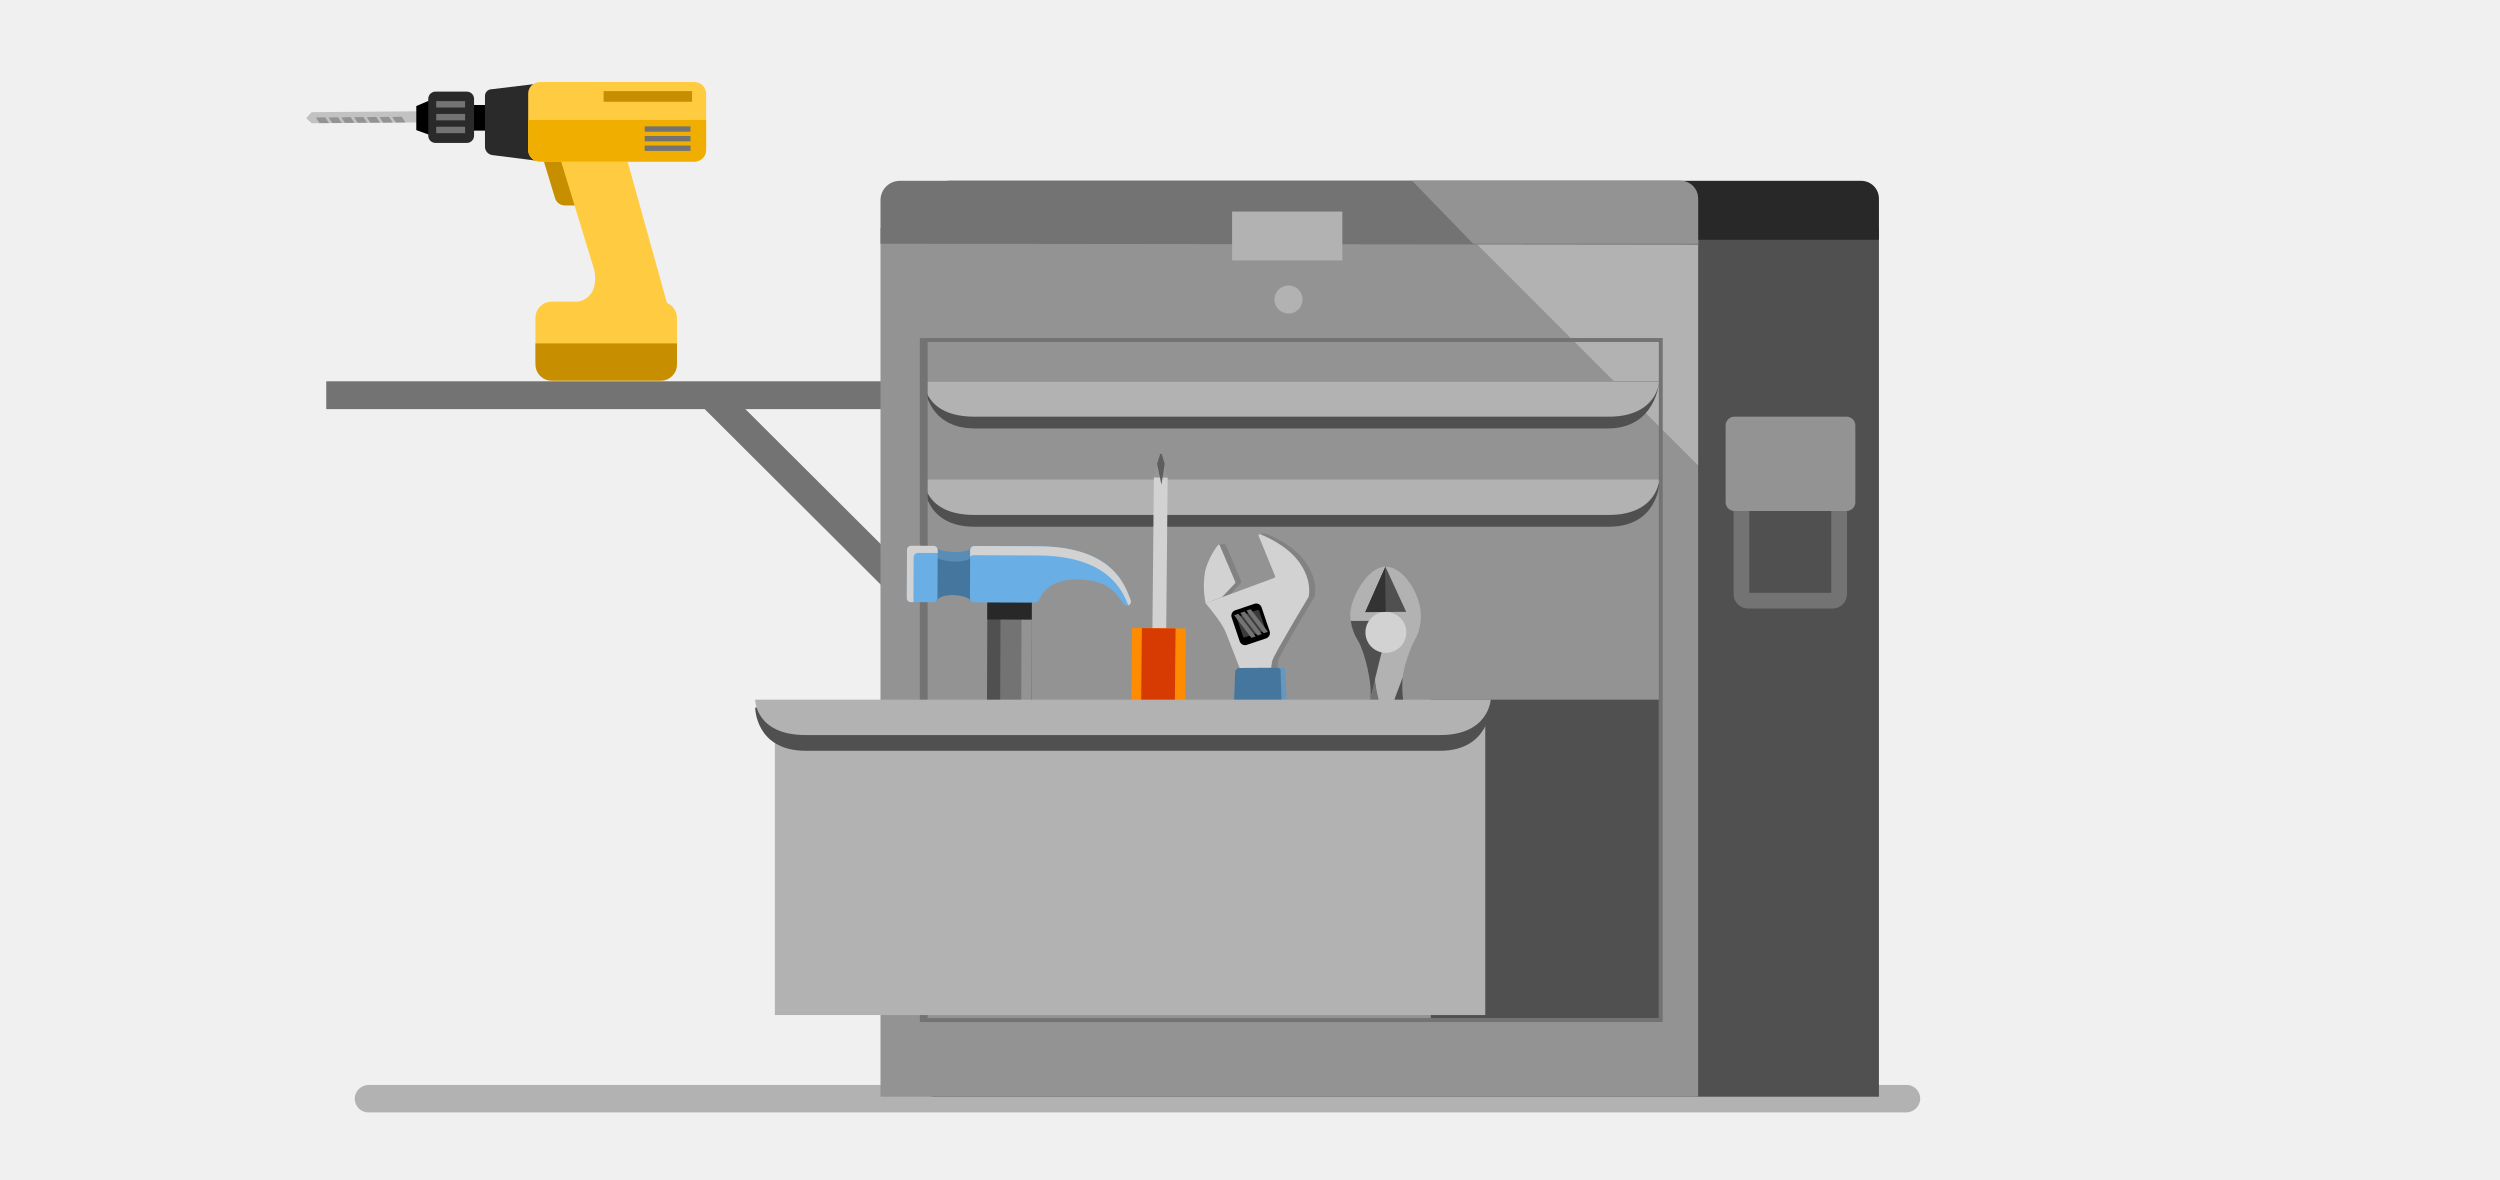
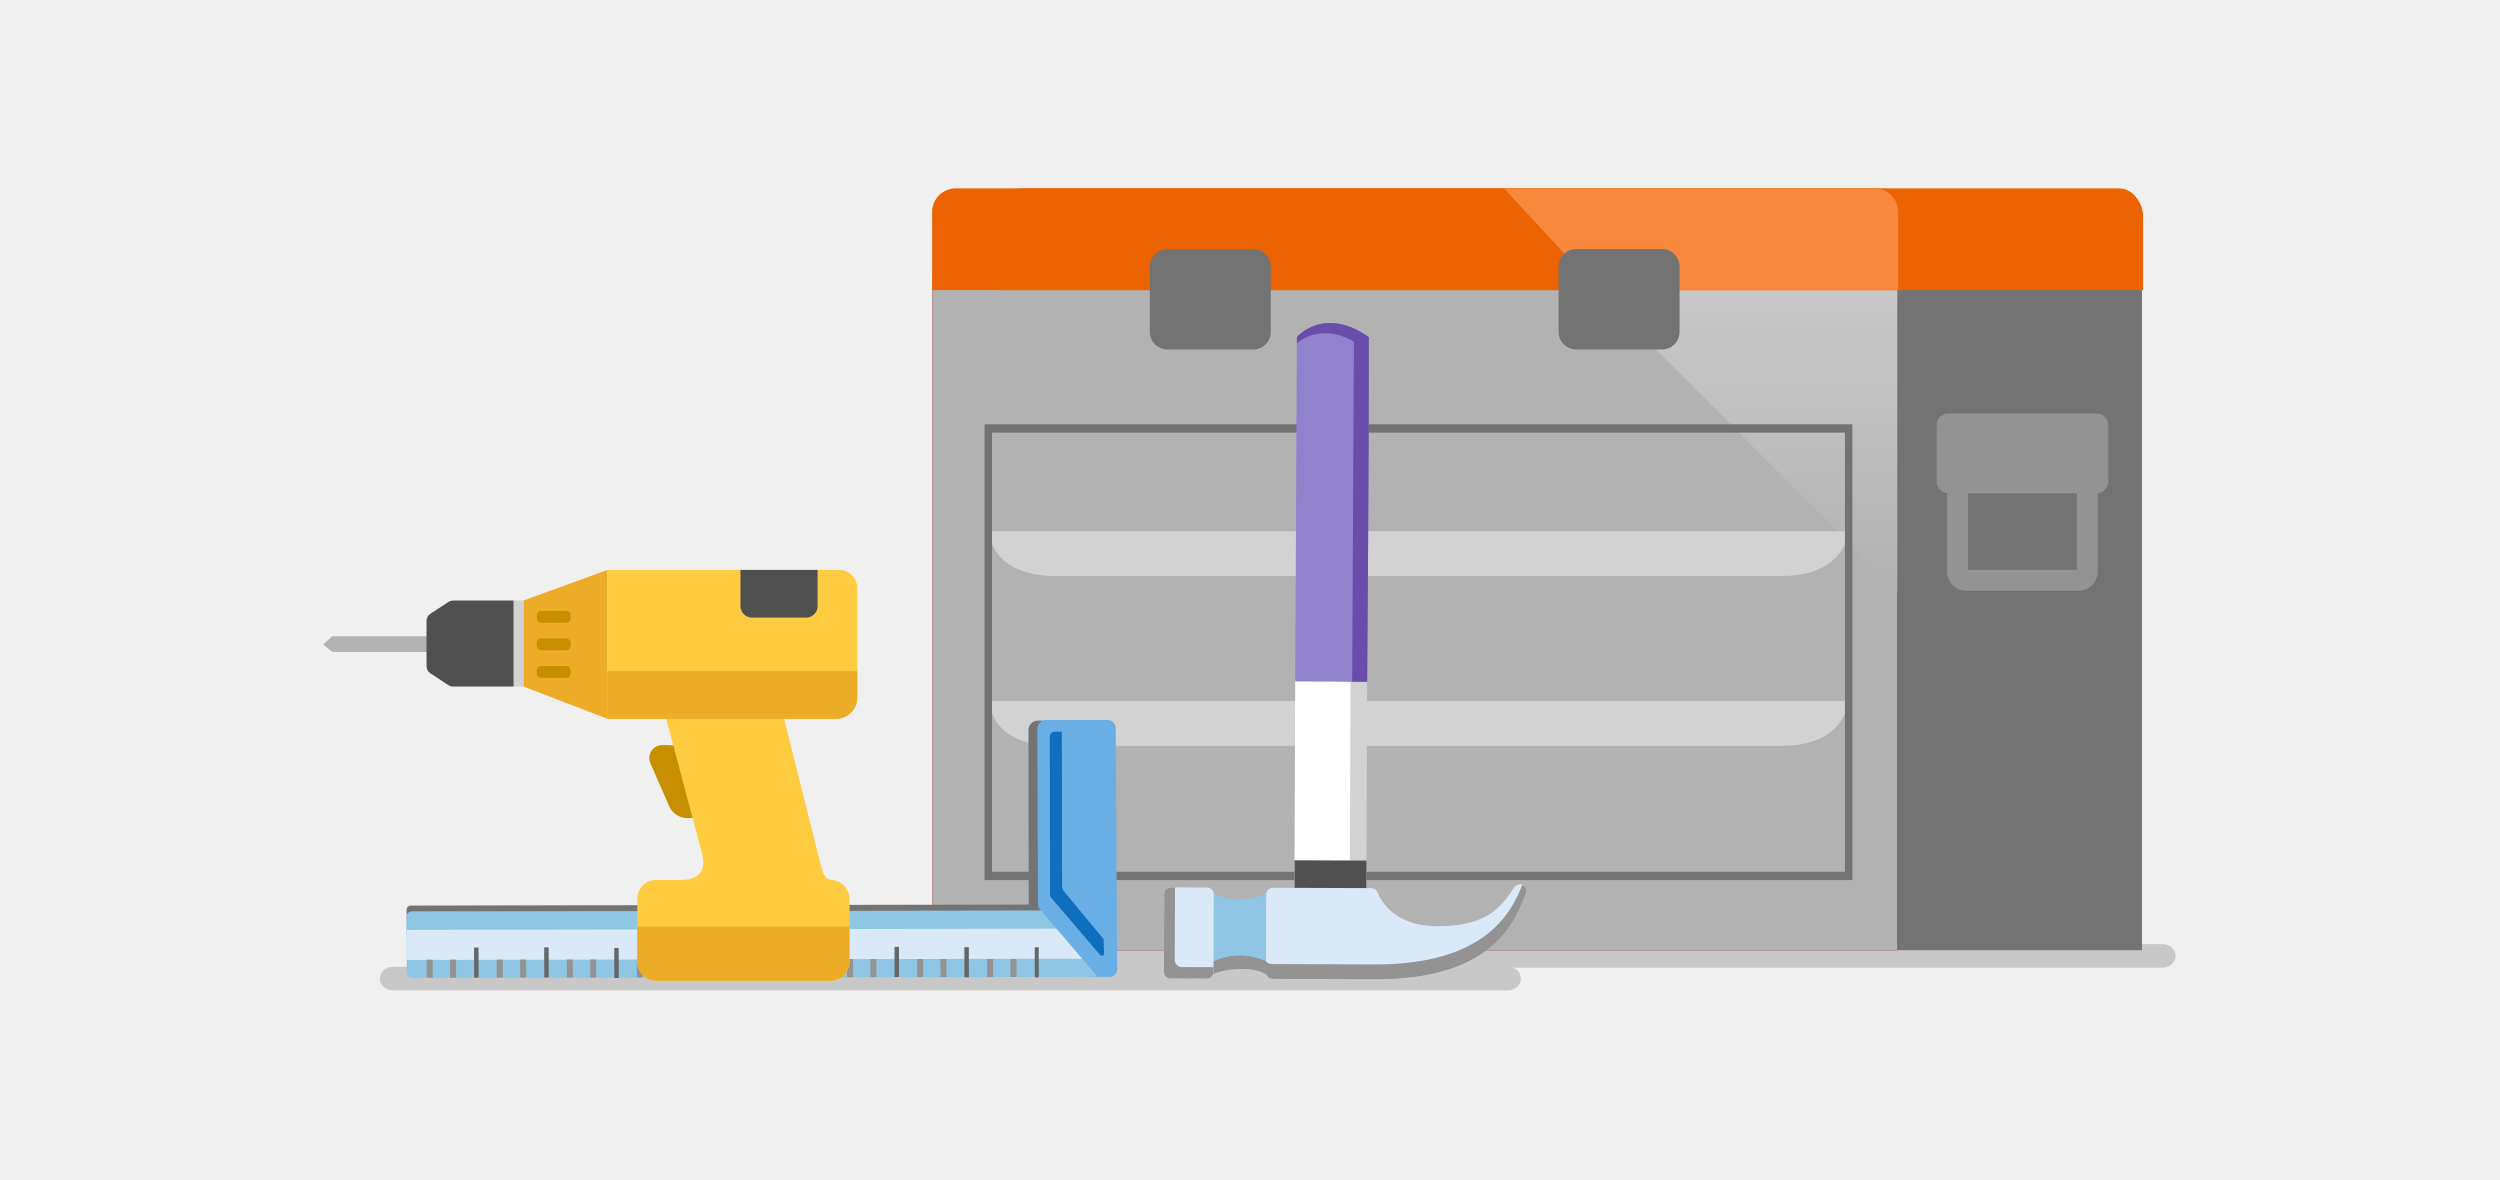
- <svg xmlns="http://www.w3.org/2000/svg" viewBox="0 0 636 300">
-   <polygon points="185.596 100.065 171.062 98.827 176.628 101.441 236.601 161.229 237.66 151.969 185.596 100.065" fill="#737373" />
-   <rect x="83" y="97" width="146.542" height="7.082" fill="#737373" />
-   <polygon points="106.215 31.147 79.302 31.367 77.88 30.043 79.279 28.534 106.192 28.314 106.215 31.147" fill="#c2c2c2" />
-   <polygon points="81.276 31.315 83.693 31.307 82.726 29.835 80.353 29.911 81.276 31.315" fill="#939393" />
-   <polygon points="84.516 31.291 86.932 31.276 85.967 29.811 83.595 29.886 84.516 31.291" fill="#939393" />
-   <polygon points="87.757 31.268 90.171 31.245 89.209 29.786 86.836 29.862 87.757 31.268" fill="#939393" />
-   <polygon points="90.997 31.244 93.409 31.215 92.451 29.761 90.078 29.837 90.997 31.244" fill="#939393" />
-   <polygon points="94.238 31.22 96.648 31.184 95.692 29.737 93.32 29.812 94.238 31.22" fill="#939393" />
-   <polygon points="97.478 31.196 99.887 31.154 98.934 29.712 96.561 29.788 97.478 31.196" fill="#939393" />
-   <polygon points="100.719 31.172 103.126 31.123 102.176 29.687 99.803 29.763 100.719 31.172" fill="#939393" />
-   <rect x="118.747" y="26.708" width="6.751" height="6.525" transform="translate(244.245 59.941) rotate(180)" />
-   <path d="M138.073,40.138l3.113,10.229a2.642,2.642,0,0,0,2.514,1.9h6.551l-4.982-12.506Z" fill="#c78e00" />
-   <path d="M140.3,76.735h6.761c3.205-.618,4.921-3.393,4.178-7.869L141.515,37.04l18,3.534,10.146,36.467a4.184,4.184,0,0,1,2.562,3.882v10.6a4.134,4.134,0,0,1-4.078,4.188H140.3a4.134,4.134,0,0,1-4.078-4.188v-10.6A4.134,4.134,0,0,1,140.3,76.735Z" fill="#ffcb40" />
-   <path d="M172.225,87.364v5.3a4.134,4.134,0,0,1-4.078,4.188H140.3a4.134,4.134,0,0,1-4.078-4.188v-5.3Z" fill="#c78e00" />
-   <polygon points="110.011 34.593 105.907 33.097 105.907 26.98 110.011 25.213 110.011 34.593" />
-   <rect x="108.952" y="23.309" width="11.649" height="13.051" rx="1.835" ry="1.835" transform="translate(229.552 59.67) rotate(180)" fill="#2a2a2a" />
-   <rect x="110.97" y="25.722" width="7.347" height="1.631" fill="#737373" />
-   <rect x="110.97" y="28.985" width="7.347" height="1.631" fill="#737373" />
-   <rect x="110.97" y="32.248" width="7.347" height="1.631" fill="#737373" />
-   <path d="M125.235,39.451l10.985,1.395-.4-19.44-10.978,1.32a1.687,1.687,0,0,0-1.465,1.69V37.3A2.153,2.153,0,0,0,125.235,39.451Z" fill="#2a2a2a" />
-   <rect x="134.367" y="20.862" width="45.271" height="20.256" rx="2.974" ry="2.974" transform="translate(314.005 61.981) rotate(180)" fill="#ffcb40" />
-   <rect x="153.561" y="23.174" width="22.503" height="2.719" transform="translate(329.624 49.066) rotate(180)" fill="#c78e00" />
-   <path d="M179.638,30.514V38.1a2.975,2.975,0,0,1-2.935,3.014H137.3a2.975,2.975,0,0,1-2.935-3.014v-7.59Z" fill="#f0ae00" />
-   <rect x="164.018" y="32.146" width="11.649" height="1.359" transform="translate(339.684 65.651) rotate(180)" fill="#737373" />
-   <rect x="164.018" y="34.593" width="11.649" height="1.359" transform="translate(339.684 70.545) rotate(180)" fill="#737373" />
-   <rect x="164.018" y="37.04" width="11.649" height="1.359" transform="translate(339.684 75.439) rotate(180)" fill="#737373" />
-   <path d="M93.75,283H484.829a3.616,3.616,0,0,0,3.612-2.848A3.5,3.5,0,0,0,485,276H93.921a3.616,3.616,0,0,0-3.612,2.848A3.5,3.5,0,0,0,93.75,283Z" fill="#b2b2b2" />
-   <rect x="237" y="58" width="241" height="221" fill="#505050" />
-   <path d="M443.02,127v24.114a1.7,1.7,0,0,0,1.7,1.7H466.18a1.7,1.7,0,0,0,1.7-1.7V126" fill="none" stroke="#737373" stroke-miterlimit="8" stroke-width="4" />
-   <rect x="224" y="58" width="208" height="221" fill="#939393" />
-   <circle cx="327.801" cy="76.192" r="3.575" fill="#b2b2b2" />
-   <path d="M409.275,134h-161.4c-12.857,0-12.857-11-12.857-11H422.131S421.675,134,409.275,134Z" fill="#505050" />
-   <path d="M409.275,131h-161.4c-12.857,0-12.857-9-12.857-9H422.131S421.675,131,409.275,131Z" fill="#b2b2b2" />
-   <polygon points="432 118.401 432 58 371.449 57.821 432 118.401" fill="#b2b2b2" />
-   <path d="M409,109H248c-12.856,0-12.98-12.074-12.98-12.074H422.131S421.4,109,409,109Z" fill="#505050" />
-   <path d="M409.275,106h-161.4c-12.857,0-12.857-9-12.857-9H422.131S421.675,106,409.275,106Z" fill="#b2b2b2" />
-   <path d="M423,260H234V86H423Zm-187-1H422V87H236Z" fill="#737373" />
-   <path d="M478,61V50.522A4.523,4.523,0,0,0,473.478,46H241.522A4.523,4.523,0,0,0,237,50.522V61Z" fill="#282828" />
-   <path d="M432,62.255V50.522A4.523,4.523,0,0,0,427.478,46H228.9a4.917,4.917,0,0,0-4.9,4.9V62Z" fill="#737373" />
-   <rect x="313.446" y="53.819" width="28.046" height="12.442" fill="#b2b2b2" />
-   <path d="M374.769,62H432V50.522A4.523,4.523,0,0,0,427.478,46H359.257Z" fill="#939393" />
-   <path d="M246.871,139.58c-2.253,1.573-7.612.624-8.4-.033s-2.859,5.356-2.869,7.765,1.3,7.064,2.806,5.261,6.913-1.4,8.409,0,1.893-2.532,1.9-3.947-1.848-9.046-1.848-9.046" fill="#598db5" />
-   <path d="M246.87,142c-2.253,1.573-7.612.624-8.4-.033s-2.858,2.941-2.868,5.35,1.3,7.064,2.806,5.261,6.913-1.4,8.409,0,1.893-2.532,1.9-3.947-1.848-9.046-1.848-9.046" fill="#45779e" />
-   <rect x="210.566" y="187.46" width="92.245" height="11.321" transform="translate(62.548 449.039) rotate(-89.772)" fill="#505050" />
-   <rect x="239.085" y="162.414" width="38.781" height="7.961" transform="translate(91.053 424.206) rotate(-89.772)" fill="#737373" />
-   <rect x="241.759" y="165.099" width="38.781" height="2.613" transform="translate(93.706 426.89) rotate(-89.772)" fill="#939393" />
-   <path d="M262.224,240.036c-7.044,4.964-11.321-.045-11.321-.045l.154-54.235,11.322.045S262.387,222.362,262.224,240.036Z" fill="#15212d" />
-   <rect x="254.556" y="149.677" width="4.566" height="11.321" transform="translate(100.481 411.556) rotate(-89.772)" fill="#282828" />
-   <path d="M231.725,153.186l5.725.022a1.039,1.039,0,0,0,1.043-1.034l.048-12.26a1.038,1.038,0,0,0-1.034-1.043l-5.725-.023a1.039,1.039,0,0,0-1.043,1.035l-.049,12.26a1.04,1.04,0,0,0,1.035,1.043" fill="#69afe5" />
-   <path d="M264.1,138.967c19.332.076,22.163,10.281,23.544,13.687a1.039,1.039,0,0,1-1.8,1c-1.729-2.431-3.577-6.232-12.135-6.266-6.581-.027-8.809,3.75-9.442,5.287a1.032,1.032,0,0,1-.961.636l-15.508-.061a1.04,1.04,0,0,1-1.035-1.043l.049-12.271a1.039,1.039,0,0,1,1.043-1.034Z" fill="#69afe5" />
-   <path d="M287.639,152.654a1.026,1.026,0,0,1-.594,1.361c-1.582-4.051-5.431-12.636-23.161-12.707l-16.249-.065a1.036,1.036,0,0,0-.839.426l.007-1.733a1.039,1.039,0,0,1,1.043-1.034l16.249.065C283.427,139.043,286.258,149.248,287.639,152.654Z" fill="#d2d2d2" />
-   <path d="M238.538,140.679l-4.976-.019a1.131,1.131,0,0,0-1.136,1.127l-.046,11.4-.655,0a1.04,1.04,0,0,1-1.035-1.043l.049-12.26a1.039,1.039,0,0,1,1.043-1.035l5.725.023a1.038,1.038,0,0,1,1.034,1.043Z" fill="#d2d2d2" />
-   <path d="M259.887,239.315l.136-53.523,2.356.009s.008,36.561-.155,54.235c-7.044,4.964-11.321-.045-11.321-.045l0-1C255.17,242.461,259.887,239.315,259.887,239.315Z" fill="#505050" />
-   <rect x="439" y="106" width="33" height="24" rx="2.237" ry="2.237" transform="translate(911 236) rotate(180)" fill="#939393" />
-   <rect x="264.862" y="149.828" width="60.293" height="3.508" transform="translate(140.604 445.123) rotate(-89.45)" fill="#d2d2d2" />
-   <polygon points="297.052 121.453 296.308 118.01 295.495 121.439 297.052 121.453" fill="#969696" />
-   <polygon points="295.495 121.439 294.357 117.992 293.545 121.42 295.495 121.439" fill="#969696" />
-   <polygon points="295.16 115.5 294.357 117.991 295.477 123.313 296.308 118.01 295.552 115.504 295.16 115.5" fill="#5e5e5e" />
-   <path d="M301.3,197.681l.363-37.8-13.644-.131-.363,37.8a3.891,3.891,0,0,1,2.695,3.462,3.244,3.244,0,0,1-2.758,3.1l-.021,2.188c-.021,2.186,2.3,4.4,5.415,4.425l2.731.026c3.118.03,5.478-2.134,5.5-4.32l.021-2.188a3.245,3.245,0,0,1-2.7-3.149,3.89,3.89,0,0,1,2.761-3.41" fill="#ff8c00" />
-   <rect x="275.694" y="174.447" width="37.8" height="8.578" transform="translate(113.041 471.601) rotate(-89.45)" fill="#d83b01" />
-   <path d="M361.454,156.368a12.537,12.537,0,0,1-1.077,5.574s-.38.668-.58,1.076c-2.855,5.833-3.792,11.942-3.028,15.277l-4.087.027-.062-9.277-.042-6.309-.124-18.556c4.831-.032,8.968,7.363,9,12.188" fill="#b2b2b2" />
-   <polygon points="352.531 155.684 357.733 155.65 352.455 144.18 352.531 155.684" fill="#505050" />
-   <path d="M345.518,162.783a12.482,12.482,0,0,1-2.016-6.316c-.129-3.7,4.121-12.254,8.953-12.287l.123,18.556.042,6.309.062,9.277-4.087.027c.721-3.344-.067-10.019-3.076-15.566" fill="#b2b2b2" />
-   <polygon points="352.531 155.684 347.33 155.719 352.455 144.18 352.531 155.684" fill="#333" />
-   <path d="M367.223,241.315a2.93,2.93,0,0,1-2.993-2.95c-.176-26.348-5.46-38.56-9.241-48.554l6.317-.042c3.781,9.994,8.7,22.951,8.869,48.556a3.2,3.2,0,0,1-2.952,2.99" fill="#2139b5" />
-   <path d="M350.9,189.839h0l-6.689.044c.367-.744.754-1.71,1.121-2.456,2.558-6.324,4.362-11.311,4.318-17.992.039,5.937,1.555,10.381,3.073,15.2-.731,1.86-1.093,3.347-1.823,5.208" fill="#737373" />
-   <path d="M342.307,238.511a3.2,3.2,0,0,1-2.952,2.989,2.931,2.931,0,0,1-2.993-2.949c-.171-25.606,4.2-38.624,7.851-48.669l6.688-.044c-4.021,10.047-8.77,22.325-8.594,48.673" fill="#2139b5" />
-   <path d="M349.651,169.435a3.2,3.2,0,0,1,2.952-2.988A2.928,2.928,0,0,1,355.6,169.4a39.659,39.659,0,0,1-2.871,15.235c-1.517-4.816-3.034-9.258-3.073-15.2" fill="#b2b2b2" />
-   <path d="M343.629,157.971l8.174-.054.044,6.679s-1.537,5.727-3.33,13.745c.885-3.957-1.462-12.814-3.037-15.355A12.282,12.282,0,0,1,343.629,157.971Z" fill="#505050" />
-   <polygon points="352.531 155.684 347.33 155.719 352.455 144.18 352.531 155.684" fill="#333" />
-   <path d="M347.365,160.915a5.2,5.2,0,0,0,10.4-.069,5.2,5.2,0,0,0-10.4.069" fill="#d2d2d2" />
-   <path d="M360.175,187.55q.565,1.108,1.131,2.219l-6.317.042c-.374-.369-.379-1.112-.754-1.48l2.913-8.926c.761,2.592,1.893,5.184,3.027,8.145" fill="#737373" />
-   <path d="M354.543,178.681a27.7,27.7,0,0,1-1.82,5.95s.728-2.6,1.82-5.95" fill="#505050" />
-   <path d="M354.543,178.681c.362-1.487,1.673-4.458,2.278-6.358a29.013,29.013,0,0,0,.327,7.083l-2.913,8.925a16.027,16.027,0,0,1-1.512-3.7c.48-1.652,1.018-3.607,1.82-5.95" fill="#505050" />
-   <path d="M312.355,151.85l3.385-3.569a.322.322,0,0,0,.062-.347l-3.98-9.352a.231.231,0,0,0-.257-.135l.006-.021-1.529.111.428,1.34a17.428,17.428,0,0,0-2.29,5.073,21.308,21.308,0,0,0,.074,8.416Z" fill="#828282" />
-   <path d="M324.943,172.866a15.972,15.972,0,0,1,.266-4.9c.565-1.843,9.234-16.193,9.234-16.193s1.141-4.133-2.529-9.051c-2.991-4.009-8.049-6.242-9.817-6.93a.28.28,0,0,0-.153-.012l-.021-.036-1.539.112,1.884,1.662,3.641,8.887a.394.394,0,0,1-.228.518l-17.427,6.442s4.046,4.7,5.1,7.33,3.5,9,3.5,9l.678,5.737Z" fill="#828282" />
-   <path d="M323.4,172.977a15.979,15.979,0,0,1,.267-4.9c.565-1.844,9.234-16.194,9.234-16.194s1.141-4.133-2.529-9.051c-2.991-4.009-8.049-6.242-9.817-6.93a.3.3,0,0,0-.377.389l4.189,10.225a.394.394,0,0,1-.228.518l-17.427,6.441s4.046,4.7,5.1,7.33,3.5,9,3.5,9l.678,5.737Z" fill="#d2d2d2" />
-   <path d="M314.265,148.047l-3.98-9.354a.234.234,0,0,0-.4-.058,18.552,18.552,0,0,0-3.242,6.427,21.3,21.3,0,0,0,.074,8.415l4.1-1.516,3.386-3.57A.32.32,0,0,0,314.265,148.047Z" fill="#d2d2d2" />
-   <rect x="313.522" y="154.814" width="9.279" height="8.035" rx="1.43" ry="1.43" transform="translate(366.793 -193.432) rotate(71.331)" />
-   <rect x="315.497" y="155.68" width="5.567" height="5.973" rx="0.342" ry="0.342" transform="translate(366.718 -193.656) rotate(71.331)" fill="#3c3c3c" />
-   <polygon points="315.051 156.145 313.956 156.515 318.342 162.264 319.425 161.898 315.051 156.145" fill="#737373" />
-   <polygon points="316.615 155.559 315.52 155.929 319.906 161.678 320.989 161.312 316.615 155.559" fill="#737373" />
-   <polygon points="318.179 154.973 317.085 155.343 321.47 161.092 322.553 160.727 318.179 154.973" fill="#737373" />
-   <path d="M329.043,236.722h.021l-2.031-66.14a.727.727,0,0,0-.73-.7l-9.775.05a1.057,1.057,0,0,0-1.052,1.017l-2.426,65.1a8.02,8.02,0,1,0,15.993.67Zm-11.129,2.987a4.16,4.16,0,1,1,5.881.143A4.159,4.159,0,0,1,317.914,239.709Z" fill="#6597bf" />
-   <path d="M327.789,236.729h.022l-2.032-66.141a.727.727,0,0,0-.73-.7l-9.775.05a1.059,1.059,0,0,0-1.052,1.018l-2.426,65.1a8.02,8.02,0,1,0,15.993.67Zm-11.129,2.988a4.16,4.16,0,1,1,5.881.143A4.159,4.159,0,0,1,316.66,239.717Z" fill="#45779e" />
-   <rect x="364" y="178" width="58" height="81" fill="#505050" />
-   <rect x="197.124" y="178.432" width="180.724" height="79.797" fill="#b2b2b2" />
-   <path d="M366.377,191h-161.4c-12.857,0-12.857-11-12.857-11H379.233S378.777,191,366.377,191Z" fill="#505050" />
-   <path d="M366.377,187h-161.4c-12.857,0-12.857-9-12.857-9H379.233S378.777,187,366.377,187Z" fill="#b2b2b2" />
+ <svg xmlns="http://www.w3.org/2000/svg" width="636" height="300" viewBox="0 0 636 300" fill="none">
+   <path d="M99.691 245.95H383.641C385.151 245.95 386.571 246.94 386.861 248.41C387.231 250.3 385.591 251.95 383.531 251.95H99.921C98.411 251.95 96.991 250.96 96.701 249.49C96.331 247.6 97.971 245.95 100.031 245.95" fill="#C8C8C8" />
+   <path d="M169.239 240.18H550.189C551.699 240.18 553.119 241.17 553.409 242.64C553.779 244.53 552.139 246.18 550.079 246.18H169.479C167.969 246.18 166.549 245.19 166.259 243.72C165.889 241.83 167.529 240.18 169.589 240.18" fill="#C8C8C8" />
+   <path d="M544.919 69.85H254.27V241.74H544.919V69.85Z" fill="#737373" />
+   <path d="M528.77 150.3H500.26C497.55 150.3 495.34 148.09 495.34 145.38V113.34H500.65V144.98H528.37V112.01H533.68V145.38C533.69 148.09 531.48 150.3 528.77 150.3Z" fill="#939393" />
+   <path d="M482.66 69.85H237.18V241.74H482.66V69.85Z" fill="#A80000" />
+   <path d="M482.66 69.85H237.18V241.74H482.66V69.85Z" fill="#B2B2B2" />
+   <path d="M453.17 189.74C436.69 189.74 285.81 189.74 268.73 189.74C251.65 189.74 251.65 178.34 251.65 178.34H470.25C470.25 178.34 469.64 189.74 453.17 189.74Z" fill="#D2D2D2" />
+   <path d="M482.661 150.33V70.08L402.211 69.85L482.661 150.33Z" fill="url(#paint0_linear)" />
+   <path d="M453.17 146.54C436.69 146.54 285.81 146.54 268.73 146.54C251.65 146.54 251.65 135.14 251.65 135.14H470.25C470.25 135.14 469.64 146.54 453.17 146.54Z" fill="#D2D2D2" />
+   <path d="M545.19 73.81V54.93C545.19 51.61 542.5 47.92 539.17 47.92H260.26C256.94 47.92 254.24 56.61 254.24 59.93V73.81H545.19Z" fill="#EC6401" />
+   <path d="M482.871 73.81V53.93C482.871 50.61 480.181 47.92 476.851 47.92H243.151C239.831 47.92 237.131 50.61 237.131 53.93V73.81H482.871Z" fill="#EC6401" />
+   <path d="M318.8 88.91H296.99C294.51 88.91 292.51 86.9 292.51 84.43V67.84C292.51 65.36 294.52 63.36 296.99 63.36H318.8C321.28 63.36 323.28 65.37 323.28 67.84V84.43C323.28 86.91 321.27 88.91 318.8 88.91Z" fill="#737373" />
+   <path d="M406.541 73.81H482.881V53.93C482.881 50.61 480.191 47.92 476.861 47.92H382.631L406.541 73.81Z" fill="#F7883C" />
+   <path d="M495.66 125.49H533.36C535.01 125.49 536.35 124.15 536.35 122.5V108.17C536.35 106.52 535.01 105.18 533.36 105.18H495.66C494.01 105.18 492.67 106.52 492.67 108.17V122.5C492.67 124.16 494.01 125.49 495.66 125.49Z" fill="#939393" />
+   <path d="M422.8 88.91H400.99C398.51 88.91 396.51 86.9 396.51 84.43V67.84C396.51 65.36 398.52 63.36 400.99 63.36H422.8C425.28 63.36 427.28 65.37 427.28 67.84V84.43C427.28 86.91 425.27 88.91 422.8 88.91Z" fill="#737373" />
+   <path d="M471.261 223.9H250.471V107.94H471.251V223.9H471.261ZM252.371 221.78H469.351V110.06H252.371V221.78Z" fill="#737373" />
+   <path d="M267.14 233.29V230.11L104.52 230.38C103.91 230.38 103.42 230.87 103.43 231.48L103.48 234.46L267.14 233.29Z" fill="#737373" />
+   <path d="M261.641 185.71L261.711 230.58L277.211 248.51L281.681 248.5L281.571 183.3L264.001 183.34C262.691 183.35 261.641 184.41 261.641 185.71Z" fill="#737373" />
+   <path d="M281.809 248.51L284.049 231.64L104.789 231.91C104.049 231.91 103.439 232.52 103.439 233.26L103.469 247.32C103.469 248.13 104.129 248.78 104.939 248.78L281.809 248.51Z" fill="#8FC6E5" />
+   <path d="M284.05 237.77L284.04 231.64L104.75 231.91C104.02 231.91 103.43 232.5 103.43 233.23L103.44 238.04L284.05 237.77Z" fill="#8FC6E5" />
+   <path d="M284.053 236.206L103.443 236.555L103.458 244.225L284.068 243.876L284.053 236.206Z" fill="#DAE9F8" />
+   <path d="M263.891 185.44L264.061 230.12C264.061 230.52 264.211 230.91 264.471 231.22L279.251 248.52H282.281C283.351 248.52 284.221 247.64 284.221 246.57L283.831 185.22C283.821 184.08 282.901 183.16 281.761 183.16L266.131 183.19C264.891 183.19 263.881 184.2 263.891 185.44Z" fill="#69AFE5" />
+   <path d="M270.19 225.57L270.13 186.14H268.28C267.61 186.14 267.07 186.68 267.07 187.35L267.13 227.47C267.13 227.85 267.27 228.21 267.51 228.5L279.92 243C280.25 243.38 280.87 243.14 280.86 242.64L280.77 238.95L270.58 226.64C270.33 226.35 270.19 225.96 270.19 225.57Z" fill="#106EBE" />
+   <path d="M156.85 248.81L156.83 241.15" stroke="#666666" stroke-width="1.133" stroke-miterlimit="10" />
+   <path d="M174.69 248.65L174.67 240.98" stroke="#666666" stroke-width="1.133" stroke-miterlimit="10" />
+   <path d="M192.53 248.68L192.51 241.01" stroke="#666666" stroke-width="1.133" stroke-miterlimit="10" />
+   <path d="M210.24 248.64L210.23 240.98" stroke="#666666" stroke-width="1.133" stroke-miterlimit="10" />
+   <path d="M258.596 243.949L257.066 243.952L257.075 248.552L258.605 248.549L258.596 243.949Z" fill="#939393" />
+   <path d="M252.655 243.959L251.125 243.962L251.134 248.562L252.664 248.559L252.655 243.959Z" fill="#939393" />
+   <path d="M240.776 243.979L239.246 243.982L239.255 248.582L240.785 248.579L240.776 243.979Z" fill="#939393" />
+   <path d="M234.837 243.979L233.307 243.982L233.316 248.582L234.846 248.579L234.837 243.979Z" fill="#939393" />
+   <path d="M222.956 243.999L221.426 244.002L221.435 248.602L222.965 248.599L222.956 243.999Z" fill="#939393" />
+   <path d="M217.016 244.009L215.486 244.012L215.495 248.612L217.025 248.609L217.016 244.009Z" fill="#939393" />
+   <path d="M205.126 244.019L203.596 244.022L203.605 248.622L205.135 248.619L205.126 244.019Z" fill="#939393" />
+   <path d="M199.186 244.029L197.656 244.032L197.665 248.632L199.195 248.629L199.186 244.029Z" fill="#939393" />
+   <path d="M187.305 244.039L185.775 244.042L185.784 248.642L187.314 248.639L187.305 244.039Z" fill="#939393" />
+   <path d="M181.366 244.049L179.836 244.052L179.845 248.652L181.375 248.649L181.366 244.049Z" fill="#939393" />
+   <path d="M169.485 244.069L167.955 244.072L167.964 248.672L169.494 248.669L169.485 244.069Z" fill="#939393" />
+   <path d="M163.546 244.069L162.016 244.072L162.025 248.672L163.555 248.669L163.546 244.069Z" fill="#939393" />
+   <path d="M151.665 244.089L150.135 244.092L150.144 248.692L151.674 248.689L151.665 244.089Z" fill="#939393" />
+   <path d="M145.725 244.099L144.195 244.102L144.204 248.702L145.734 248.699L145.725 244.099Z" fill="#939393" />
+   <path d="M133.846 244.109L132.316 244.112L132.325 248.712L133.855 248.709L133.846 244.109Z" fill="#939393" />
+   <path d="M127.895 244.119L126.365 244.122L126.374 248.722L127.904 248.719L127.895 244.119Z" fill="#939393" />
+   <path d="M116.016 244.129L114.486 244.132L114.495 248.732L116.025 248.729L116.016 244.129Z" fill="#939393" />
+   <path d="M110.075 244.139L108.545 244.142L108.554 248.742L110.084 248.739L110.075 244.139Z" fill="#939393" />
+   <path d="M121.19 248.71L121.17 241.05" stroke="#666666" stroke-width="1.133" stroke-miterlimit="10" />
+   <path d="M139.03 248.68L139.01 241.01" stroke="#666666" stroke-width="1.133" stroke-miterlimit="10" />
+   <path d="M228.139 248.55L228.129 240.88" stroke="#666666" stroke-width="1.133" stroke-miterlimit="10" />
+   <path d="M245.92 248.63L245.9 240.97" stroke="#666666" stroke-width="1.133" stroke-miterlimit="10" />
+   <path d="M263.76 248.66L263.74 240.99" stroke="#666666" stroke-miterlimit="10" />
+   <path d="M347.25 173.51L329.5 173L329.27 236.03L347.57 236.1L347.25 173.51Z" fill="white" />
+   <path d="M343.582 173.407L343.35 236.077L347.57 236.092L347.802 173.422L343.582 173.407Z" fill="#D2D2D2" />
+   <path d="M348.22 85.79C336.9 77.68 329.93 85.72 329.93 85.72L329.51 173.36L347.8 173.43C347.8 173.43 348.27 114.35 348.22 85.79Z" fill="#9082CC" />
+   <path d="M329.336 218.86L329.309 226.24L347.599 226.308L347.626 218.928L329.336 218.86Z" fill="#505050" />
+   <path d="M344.44 86.93L344 173.42L347.81 173.43C347.81 173.43 348.28 114.35 348.23 85.79C336.91 77.68 329.94 85.72 329.94 85.72L329.93 87.34C336.85 81.78 344.44 86.93 344.44 86.93Z" fill="#684DAA" />
+   <path d="M84.5 165.86H109.25V161.86H84.5L82.25 163.99L84.5 165.86Z" fill="#B2B2B2" />
+   <path d="M175.621 189.74L168.601 189.53C166.171 189.46 164.491 191.94 165.461 194.17L170.251 205.12C171.071 207.01 172.971 208.19 175.021 208.12L181.491 207.87L175.621 189.74Z" fill="#C78E00" />
+   <path d="M130.684 174.61L133.994 174.61L133.994 152.73L130.684 152.73L130.684 174.61Z" fill="#D2D2D2" />
+   <path d="M115.26 152.78H130.66V174.66H115.26C114.84 174.66 114.44 174.54 114.09 174.31L109.48 171.29C108.88 170.89 108.51 170.22 108.51 169.5V157.94C108.51 157.22 108.87 156.55 109.48 156.15L114.09 153.13C114.44 152.9 114.85 152.78 115.26 152.78Z" fill="#505050" />
+   <path d="M133.25 174.68L154.5 182.86V144.99L133.25 152.74V174.68Z" fill="#EDAC28" />
+   <path d="M212.7 182.86H154.5V144.98H213.44C216.02 144.98 218.11 147.07 218.11 149.65V177.45C218.1 180.44 215.68 182.86 212.7 182.86Z" fill="#FFCB40" />
+   <path d="M144.061 158.43H137.681C137.061 158.43 136.561 157.93 136.561 157.31V156.56C136.561 155.94 137.061 155.44 137.681 155.44H144.061C144.681 155.44 145.181 155.94 145.181 156.56V157.31C145.191 157.92 144.681 158.43 144.061 158.43Z" fill="#C78E00" />
+   <path d="M144.061 172.43H137.681C137.061 172.43 136.561 171.93 136.561 171.31V170.56C136.561 169.94 137.061 169.44 137.681 169.44H144.061C144.681 169.44 145.181 169.94 145.181 170.56V171.31C145.191 171.92 144.681 172.43 144.061 172.43Z" fill="#C78E00" />
+   <path d="M144.061 165.43H137.681C137.061 165.43 136.561 164.93 136.561 164.31V163.56C136.561 162.94 137.061 162.44 137.681 162.44H144.061C144.681 162.44 145.181 162.94 145.181 163.56V164.31C145.191 164.92 144.681 165.43 144.061 165.43Z" fill="#C78E00" />
+   <path d="M207.999 145.31V154.17C207.999 155.8 206.679 157.12 205.049 157.12H191.319C189.689 157.12 188.369 155.8 188.369 154.17V145.31C188.369 145.2 188.389 145.1 188.399 144.99H207.959C207.979 145.09 207.999 145.2 207.999 145.31Z" fill="#505050" />
+   <path d="M166.931 223.86H173.081C176.401 223.86 179.951 222.74 178.641 217.29L168.621 179.61L198.621 179.4L208.931 220.52C208.941 220.54 208.941 220.56 208.951 220.58C209.571 222.96 210.231 223.77 211.861 223.89L211.871 223.91C214.261 224.19 216.131 226.2 216.131 228.66V244.67C216.131 247.33 213.981 249.48 211.321 249.48H166.941C164.281 249.48 162.131 247.33 162.131 244.67V228.66C162.121 226.02 164.281 223.86 166.931 223.86Z" fill="#FFCB40" />
+   <path d="M216.119 235.74V244.68C216.119 247.34 213.969 249.49 211.309 249.49H166.929C164.269 249.49 162.119 247.34 162.119 244.68V235.74H216.119Z" fill="#EDAC28" />
+   <path d="M218.1 170.74V177.46C218.1 180.44 215.68 182.86 212.7 182.86H154.5V170.74H218.1Z" fill="#EDAC28" />
+   <path d="M322.169 247.93C318.549 245.36 309.879 246.83 308.599 247.88C307.319 248.93 304.049 239.19 304.059 235.3C304.069 231.41 306.249 223.9 308.659 226.83C311.059 229.76 319.809 229.18 322.249 226.93C324.679 224.68 325.279 231.05 325.269 233.33C325.259 235.62 322.169 247.93 322.169 247.93Z" fill="#8FC6E5" />
+   <path d="M306.73 245.7C307.44 247.28 308.14 248.25 308.59 247.88C309.87 246.83 318.54 245.36 322.16 247.93C322.16 247.93 322.47 246.68 322.9 244.91C318.92 242.86 312.58 241.81 306.73 245.7Z" fill="#939393" />
+   <path d="M297.859 225.75L307.109 225.78C308.039 225.78 308.789 226.54 308.779 227.46L308.709 247.27C308.709 248.2 307.949 248.95 307.029 248.94L297.779 248.91C296.849 248.91 296.099 248.15 296.109 247.23L296.179 227.42C296.179 226.5 296.929 225.75 297.859 225.75Z" fill="#DAE9F8" />
+   <path d="M349.991 249.13C381.231 249.25 385.931 232.79 388.211 227.3C388.511 226.57 388.271 225.73 387.621 225.28C386.871 224.76 385.841 224.93 385.311 225.66C382.491 229.57 379.451 235.69 365.621 235.64C354.991 235.6 351.431 229.47 350.431 226.98C350.171 226.35 349.561 225.94 348.881 225.94L323.821 225.85C322.891 225.85 322.141 226.6 322.131 227.52L322.061 247.35C322.061 248.28 322.811 249.03 323.731 249.03L349.991 249.13Z" fill="#DAE9F8" />
+   <path d="M388.21 227.31C388.51 226.58 388.27 225.74 387.62 225.29C387.51 225.21 387.39 225.15 387.27 225.11C384.66 231.64 378.34 245.46 349.69 245.35L323.43 245.25C322.87 245.25 322.38 244.97 322.08 244.55L322.07 247.35C322.07 248.28 322.82 249.03 323.74 249.03L350 249.13C381.23 249.25 385.93 232.79 388.21 227.31Z" fill="#939393" />
+   <path d="M308.71 246.05L300.67 246.02C299.66 246.02 298.84 245.19 298.85 244.18L298.92 225.76H297.86C296.93 225.76 296.18 226.51 296.17 227.43L296.1 247.24C296.1 248.17 296.85 248.92 297.77 248.92L307.02 248.95C307.95 248.95 308.7 248.2 308.7 247.28L308.71 246.05Z" fill="#939393" />
+   <defs>
+     <linearGradient id="paint0_linear" x1="442.431" y1="150.335" x2="442.431" y2="69.845" gradientUnits="userSpaceOnUse">
+       <stop stop-color="#B2B2B2" />
+       <stop offset="0.985" stop-color="#C9C9C9" />
+     </linearGradient>
+   </defs>
</svg>
